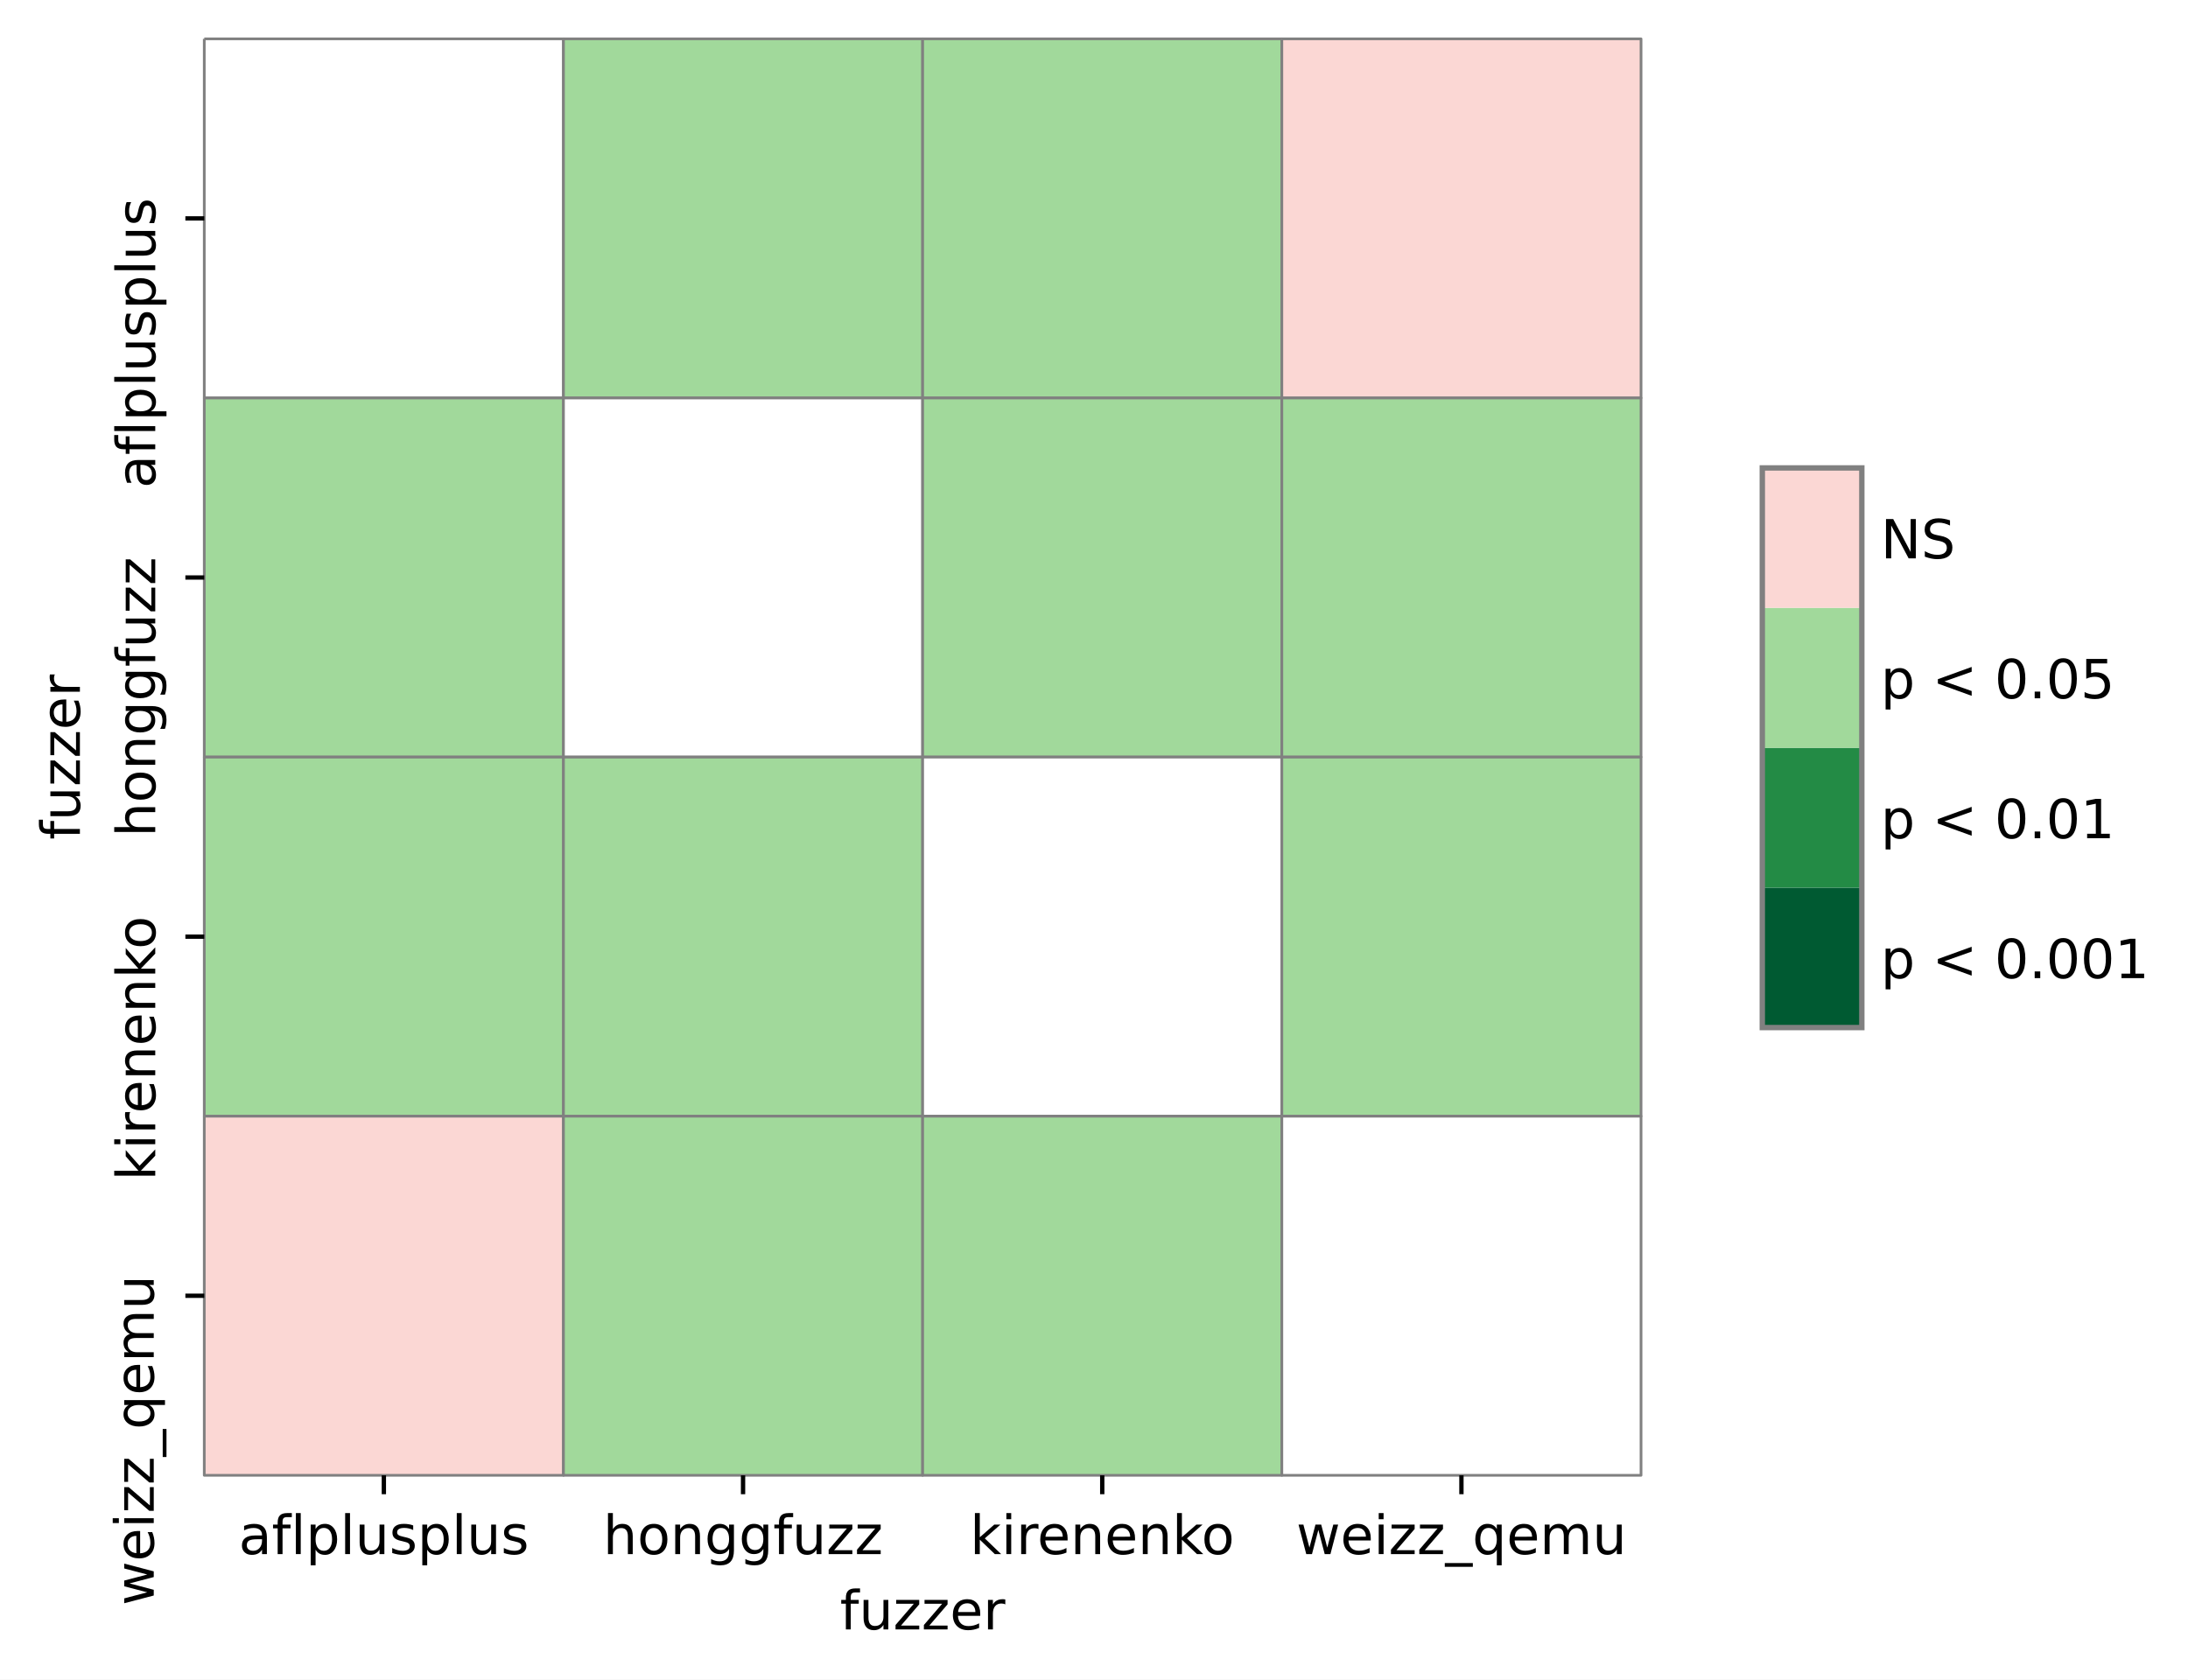
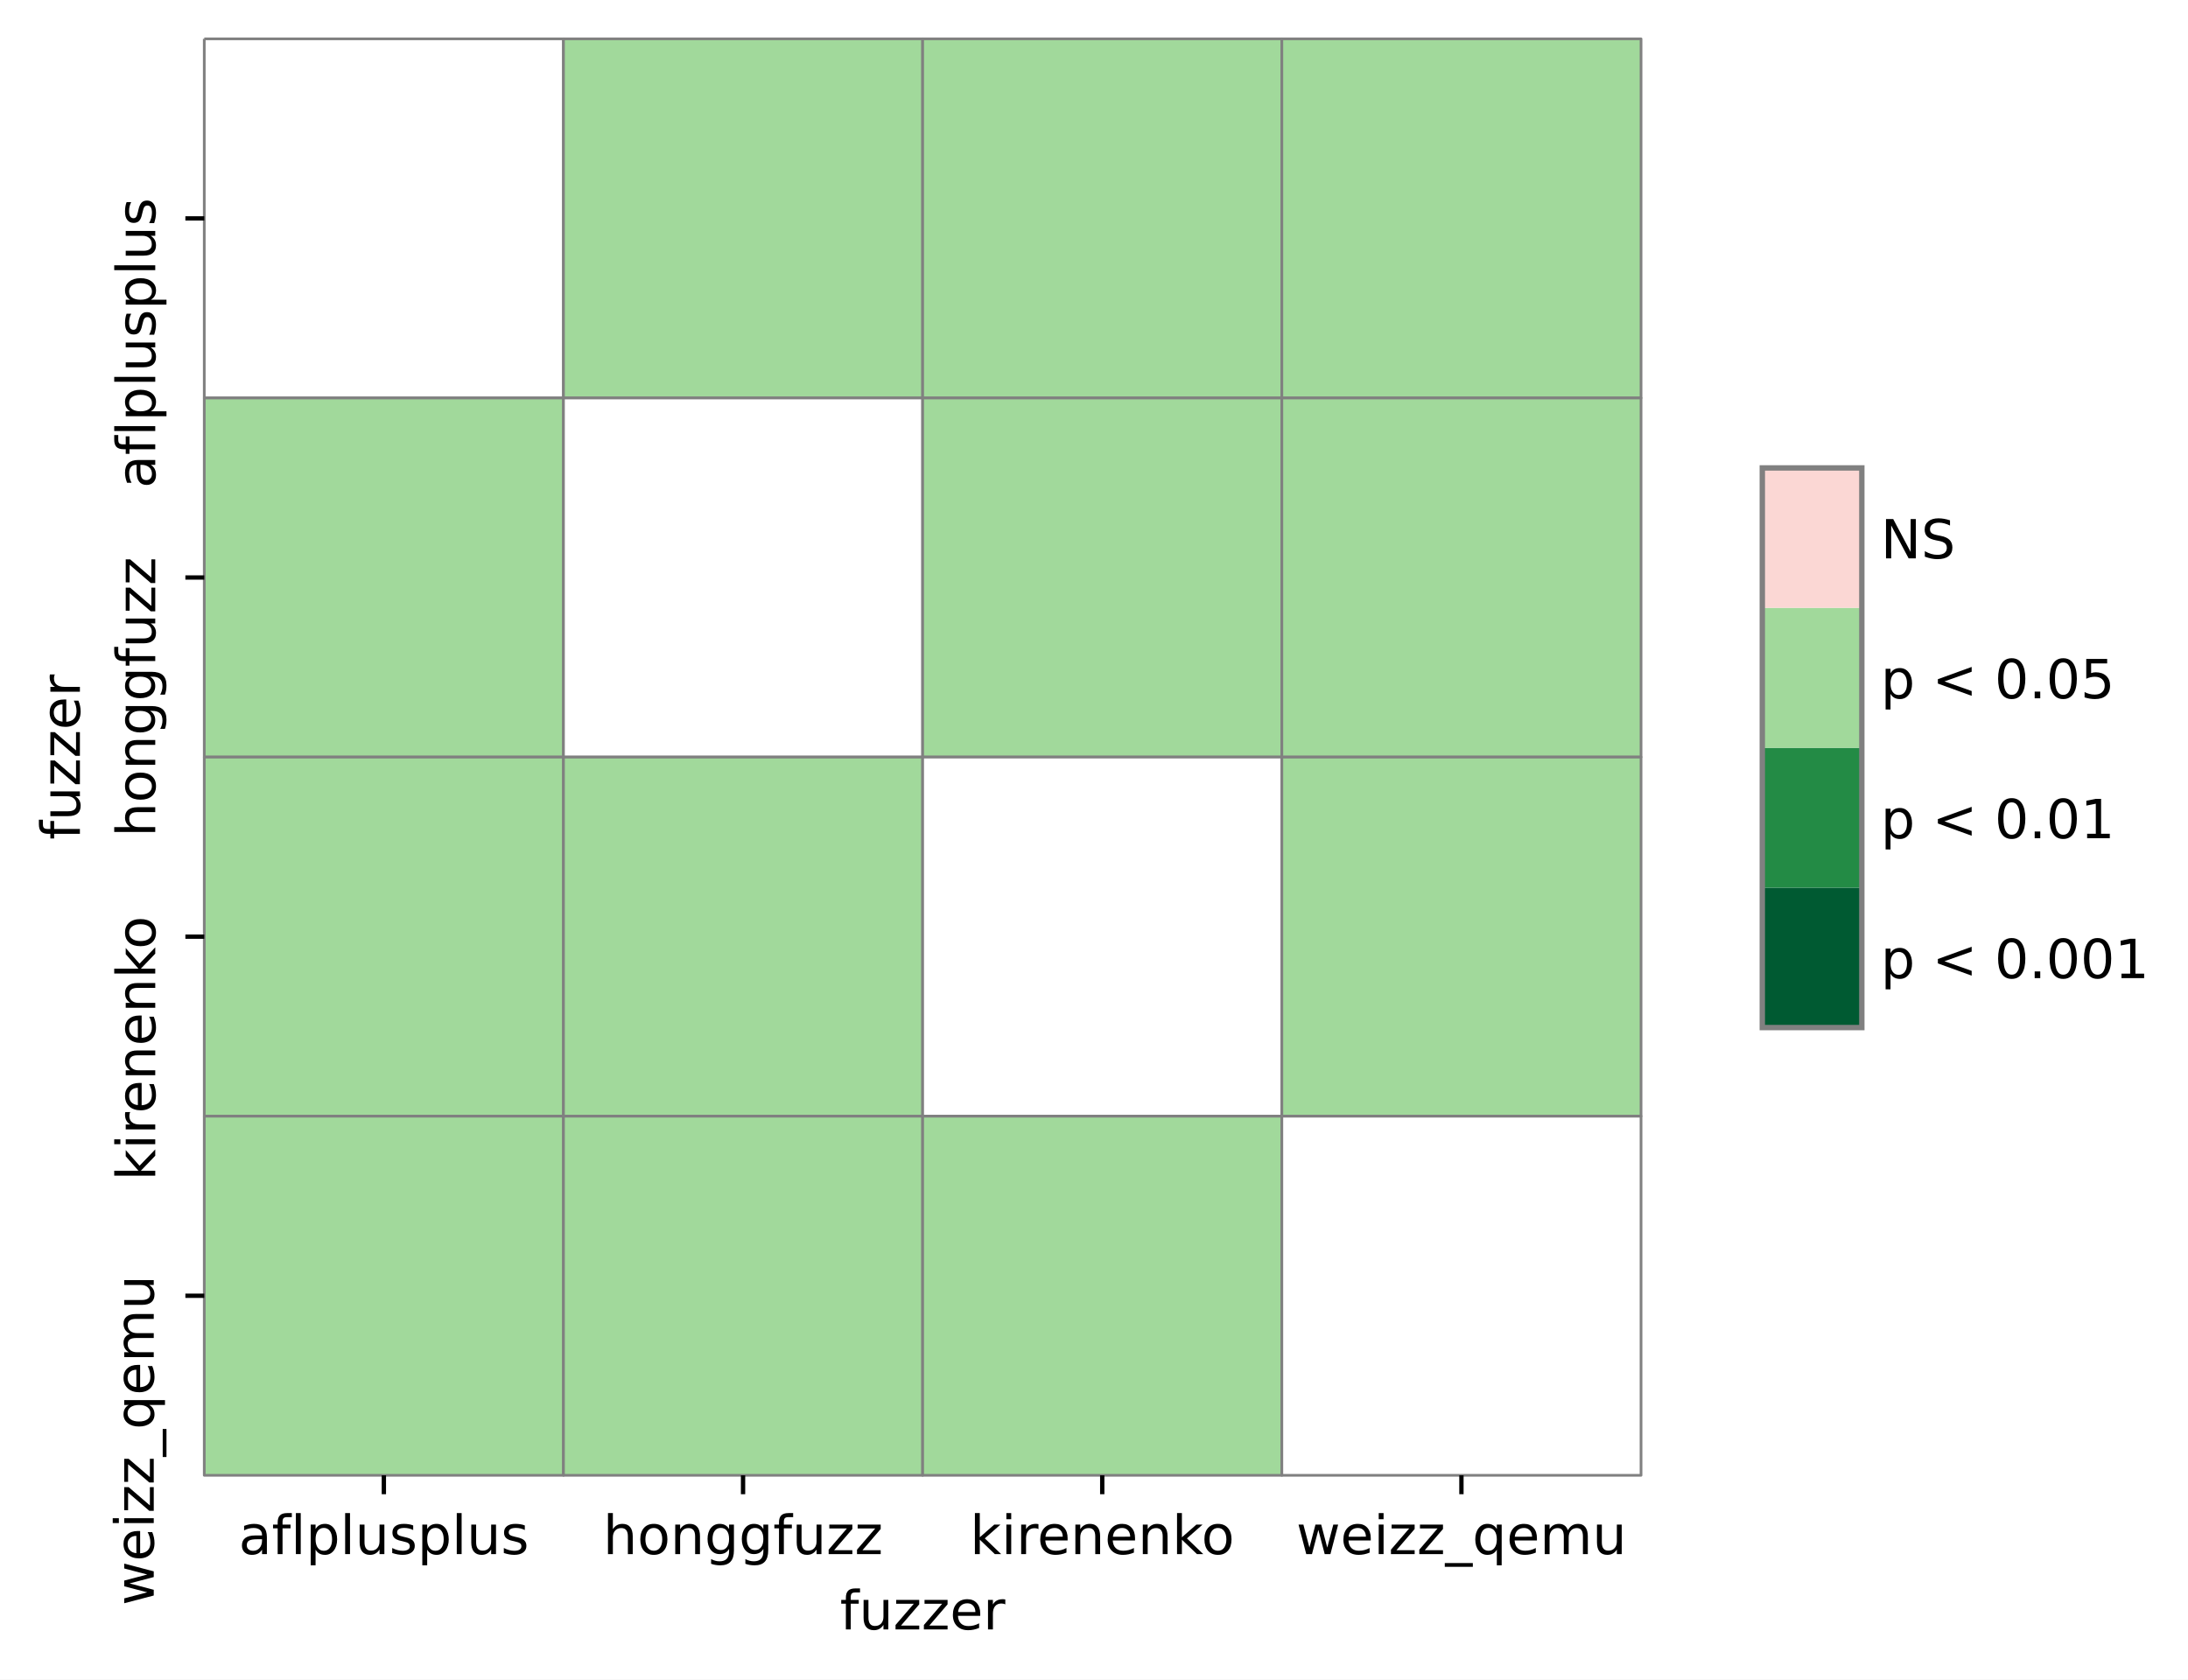
<svg xmlns="http://www.w3.org/2000/svg" xmlns:xlink="http://www.w3.org/1999/xlink" height="311.146pt" version="1.1" viewBox="0 0 405.255 311.146" width="405.255pt">
  <defs>
    <style type="text/css">*{stroke-linecap:butt;stroke-linejoin:round;}</style>
  </defs>
  <g id="figure_1">
    <g id="patch_1">
      <path d="M 0 311.146  L 405.255 311.146  L 405.255 0  L 0 0  z " style="fill:#ffffff;" />
    </g>
    <g id="axes_1">
      <g id="patch_2">
        <path d="M 37.834 273.312  L 303.946 273.312  L 303.946 7.2  L 37.834 7.2  z " style="fill:#ffffff;" />
      </g>
      <g id="QuadMesh_1">
        <path d="M 37.834 7.2  L 104.362 7.2  L 104.362 73.728  L 37.834 73.728  L 37.834 7.2  " style="fill:#ffffff;stroke:#808080;stroke-width:0.5;" />
        <path d="M 104.362 7.2  L 170.89 7.2  L 170.89 73.728  L 104.362 73.728  L 104.362 7.2  " style="fill:#a1d99b;stroke:#808080;stroke-width:0.5;" />
        <path d="M 170.89 7.2  L 237.418 7.2  L 237.418 73.728  L 170.89 73.728  L 170.89 7.2  " style="fill:#a1d99b;stroke:#808080;stroke-width:0.5;" />
-         <path d="M 237.418 7.2  L 303.946 7.2  L 303.946 73.728  L 237.418 73.728  L 237.418 7.2  " style="fill:#fbd7d4;stroke:#808080;stroke-width:0.5;" />
+         <path d="M 237.418 7.2  L 303.946 7.2  L 303.946 73.728  L 237.418 73.728  L 237.418 7.2  " style="fill:#a1d99b;stroke:#808080;stroke-width:0.5;" />
        <path d="M 37.834 73.728  L 104.362 73.728  L 104.362 140.256  L 37.834 140.256  L 37.834 73.728  " style="fill:#a1d99b;stroke:#808080;stroke-width:0.5;" />
        <path d="M 104.362 73.728  L 170.89 73.728  L 170.89 140.256  L 104.362 140.256  L 104.362 73.728  " style="fill:#ffffff;stroke:#808080;stroke-width:0.5;" />
        <path d="M 170.89 73.728  L 237.418 73.728  L 237.418 140.256  L 170.89 140.256  L 170.89 73.728  " style="fill:#a1d99b;stroke:#808080;stroke-width:0.5;" />
        <path d="M 237.418 73.728  L 303.946 73.728  L 303.946 140.256  L 237.418 140.256  L 237.418 73.728  " style="fill:#a1d99b;stroke:#808080;stroke-width:0.5;" />
        <path d="M 37.834 140.256  L 104.362 140.256  L 104.362 206.784  L 37.834 206.784  L 37.834 140.256  " style="fill:#a1d99b;stroke:#808080;stroke-width:0.5;" />
        <path d="M 104.362 140.256  L 170.89 140.256  L 170.89 206.784  L 104.362 206.784  L 104.362 140.256  " style="fill:#a1d99b;stroke:#808080;stroke-width:0.5;" />
        <path d="M 170.89 140.256  L 237.418 140.256  L 237.418 206.784  L 170.89 206.784  L 170.89 140.256  " style="fill:#ffffff;stroke:#808080;stroke-width:0.5;" />
        <path d="M 237.418 140.256  L 303.946 140.256  L 303.946 206.784  L 237.418 206.784  L 237.418 140.256  " style="fill:#a1d99b;stroke:#808080;stroke-width:0.5;" />
-         <path d="M 37.834 206.784  L 104.362 206.784  L 104.362 273.312  L 37.834 273.312  L 37.834 206.784  " style="fill:#fbd7d4;stroke:#808080;stroke-width:0.5;" />
+         <path d="M 37.834 206.784  L 104.362 206.784  L 104.362 273.312  L 37.834 273.312  L 37.834 206.784  " style="fill:#a1d99b;stroke:#808080;stroke-width:0.5;" />
        <path d="M 104.362 206.784  L 170.89 206.784  L 170.89 273.312  L 104.362 273.312  L 104.362 206.784  " style="fill:#a1d99b;stroke:#808080;stroke-width:0.5;" />
        <path d="M 170.89 206.784  L 237.418 206.784  L 237.418 273.312  L 170.89 273.312  L 170.89 206.784  " style="fill:#a1d99b;stroke:#808080;stroke-width:0.5;" />
        <path d="M 237.418 206.784  L 303.946 206.784  L 303.946 273.312  L 237.418 273.312  L 237.418 206.784  " style="fill:#ffffff;stroke:#808080;stroke-width:0.5;" />
      </g>
      <g id="matplotlib.axis_1">
        <g id="xtick_1">
          <g id="line2d_1">
            <defs>
-               <path d="M 0 0  L 0 3.5  " id="m0e6892771f" style="stroke:#000000;stroke-width:0.8;" />
+               <path d="M 0 0  L 0 3.5  " id="m8576a52392" style="stroke:#000000;stroke-width:0.8;" />
            </defs>
            <g>
-               <use style="stroke:#000000;stroke-width:0.8;" x="71.098" xlink:href="#m0e6892771f" y="273.312" />
+               <use style="stroke:#000000;stroke-width:0.8;" x="71.098" xlink:href="#m8576a52392" y="273.312" />
            </g>
          </g>
          <g id="text_1">
            <g transform="translate(44.21166 287.9104)scale(0.1 -0.1)">
              <defs>
                <path d="M 34.281 27.484  Q 23.391 27.484 19.188 25  Q 14.984 22.516 14.984 16.5  Q 14.984 11.719 18.141 8.906  Q 21.297 6.109 26.703 6.109  Q 34.188 6.109 38.703 11.406  Q 43.219 16.703 43.219 25.484  L 43.219 27.484  z M 52.203 31.203  L 52.203 0  L 43.219 0  L 43.219 8.297  Q 40.141 3.328 35.547 0.953  Q 30.953 -1.422 24.312 -1.422  Q 15.922 -1.422 10.953 3.297  Q 6 8.016 6 15.922  Q 6 25.141 12.172 29.828  Q 18.359 34.516 30.609 34.516  L 43.219 34.516  L 43.219 35.406  Q 43.219 41.609 39.141 45  Q 35.062 48.391 27.688 48.391  Q 23 48.391 18.547 47.266  Q 14.109 46.141 10.016 43.891  L 10.016 52.203  Q 14.938 54.109 19.578 55.047  Q 24.219 56 28.609 56  Q 40.484 56 46.344 49.844  Q 52.203 43.703 52.203 31.203  z " id="DejaVuSans-97" />
                <path d="M 37.109 75.984  L 37.109 68.5  L 28.516 68.5  Q 23.688 68.5 21.797 66.547  Q 19.922 64.594 19.922 59.516  L 19.922 54.688  L 34.719 54.688  L 34.719 47.703  L 19.922 47.703  L 19.922 0  L 10.891 0  L 10.891 47.703  L 2.297 47.703  L 2.297 54.688  L 10.891 54.688  L 10.891 58.5  Q 10.891 67.625 15.141 71.797  Q 19.391 75.984 28.609 75.984  z " id="DejaVuSans-102" />
                <path d="M 9.422 75.984  L 18.406 75.984  L 18.406 0  L 9.422 0  z " id="DejaVuSans-108" />
                <path d="M 18.109 8.203  L 18.109 -20.797  L 9.078 -20.797  L 9.078 54.688  L 18.109 54.688  L 18.109 46.391  Q 20.953 51.266 25.266 53.625  Q 29.594 56 35.594 56  Q 45.562 56 51.781 48.094  Q 58.016 40.188 58.016 27.297  Q 58.016 14.406 51.781 6.484  Q 45.562 -1.422 35.594 -1.422  Q 29.594 -1.422 25.266 0.953  Q 20.953 3.328 18.109 8.203  z M 48.688 27.297  Q 48.688 37.203 44.609 42.844  Q 40.531 48.484 33.406 48.484  Q 26.266 48.484 22.188 42.844  Q 18.109 37.203 18.109 27.297  Q 18.109 17.391 22.188 11.75  Q 26.266 6.109 33.406 6.109  Q 40.531 6.109 44.609 11.75  Q 48.688 17.391 48.688 27.297  z " id="DejaVuSans-112" />
                <path d="M 8.5 21.578  L 8.5 54.688  L 17.484 54.688  L 17.484 21.922  Q 17.484 14.156 20.5 10.266  Q 23.531 6.391 29.594 6.391  Q 36.859 6.391 41.078 11.031  Q 45.312 15.672 45.312 23.688  L 45.312 54.688  L 54.297 54.688  L 54.297 0  L 45.312 0  L 45.312 8.406  Q 42.047 3.422 37.719 1  Q 33.406 -1.422 27.688 -1.422  Q 18.266 -1.422 13.375 4.438  Q 8.5 10.297 8.5 21.578  z M 31.109 56  z " id="DejaVuSans-117" />
                <path d="M 44.281 53.078  L 44.281 44.578  Q 40.484 46.531 36.375 47.5  Q 32.281 48.484 27.875 48.484  Q 21.188 48.484 17.844 46.438  Q 14.5 44.391 14.5 40.281  Q 14.5 37.156 16.891 35.375  Q 19.281 33.594 26.516 31.984  L 29.594 31.297  Q 39.156 29.25 43.188 25.516  Q 47.219 21.781 47.219 15.094  Q 47.219 7.469 41.188 3.016  Q 35.156 -1.422 24.609 -1.422  Q 20.219 -1.422 15.453 -0.562  Q 10.688 0.297 5.422 2  L 5.422 11.281  Q 10.406 8.688 15.234 7.391  Q 20.062 6.109 24.812 6.109  Q 31.156 6.109 34.562 8.281  Q 37.984 10.453 37.984 14.406  Q 37.984 18.062 35.516 20.016  Q 33.062 21.969 24.703 23.781  L 21.578 24.516  Q 13.234 26.266 9.516 29.906  Q 5.812 33.547 5.812 39.891  Q 5.812 47.609 11.281 51.797  Q 16.75 56 26.812 56  Q 31.781 56 36.172 55.266  Q 40.578 54.547 44.281 53.078  z " id="DejaVuSans-115" />
              </defs>
              <use xlink:href="#DejaVuSans-97" />
              <use x="61.279" xlink:href="#DejaVuSans-102" />
              <use x="96.484" xlink:href="#DejaVuSans-108" />
              <use x="124.268" xlink:href="#DejaVuSans-112" />
              <use x="187.744" xlink:href="#DejaVuSans-108" />
              <use x="215.527" xlink:href="#DejaVuSans-117" />
              <use x="278.906" xlink:href="#DejaVuSans-115" />
              <use x="331.006" xlink:href="#DejaVuSans-112" />
              <use x="394.482" xlink:href="#DejaVuSans-108" />
              <use x="422.266" xlink:href="#DejaVuSans-117" />
              <use x="485.645" xlink:href="#DejaVuSans-115" />
            </g>
          </g>
        </g>
        <g id="xtick_2">
          <g id="line2d_2">
            <g>
-               <use style="stroke:#000000;stroke-width:0.8;" x="137.626" xlink:href="#m0e6892771f" y="273.312" />
+               <use style="stroke:#000000;stroke-width:0.8;" x="137.626" xlink:href="#m8576a52392" y="273.312" />
            </g>
          </g>
          <g id="text_2">
            <g transform="translate(111.7037 287.9104)scale(0.1 -0.1)">
              <defs>
                <path d="M 54.891 33.016  L 54.891 0  L 45.906 0  L 45.906 32.719  Q 45.906 40.484 42.875 44.328  Q 39.844 48.188 33.797 48.188  Q 26.516 48.188 22.312 43.547  Q 18.109 38.922 18.109 30.906  L 18.109 0  L 9.078 0  L 9.078 75.984  L 18.109 75.984  L 18.109 46.188  Q 21.344 51.125 25.703 53.562  Q 30.078 56 35.797 56  Q 45.219 56 50.047 50.172  Q 54.891 44.344 54.891 33.016  z " id="DejaVuSans-104" />
                <path d="M 30.609 48.391  Q 23.391 48.391 19.188 42.75  Q 14.984 37.109 14.984 27.297  Q 14.984 17.484 19.156 11.844  Q 23.344 6.203 30.609 6.203  Q 37.797 6.203 41.984 11.859  Q 46.188 17.531 46.188 27.297  Q 46.188 37.016 41.984 42.703  Q 37.797 48.391 30.609 48.391  z M 30.609 56  Q 42.328 56 49.016 48.375  Q 55.719 40.766 55.719 27.297  Q 55.719 13.875 49.016 6.219  Q 42.328 -1.422 30.609 -1.422  Q 18.844 -1.422 12.172 6.219  Q 5.516 13.875 5.516 27.297  Q 5.516 40.766 12.172 48.375  Q 18.844 56 30.609 56  z " id="DejaVuSans-111" />
                <path d="M 54.891 33.016  L 54.891 0  L 45.906 0  L 45.906 32.719  Q 45.906 40.484 42.875 44.328  Q 39.844 48.188 33.797 48.188  Q 26.516 48.188 22.312 43.547  Q 18.109 38.922 18.109 30.906  L 18.109 0  L 9.078 0  L 9.078 54.688  L 18.109 54.688  L 18.109 46.188  Q 21.344 51.125 25.703 53.562  Q 30.078 56 35.797 56  Q 45.219 56 50.047 50.172  Q 54.891 44.344 54.891 33.016  z " id="DejaVuSans-110" />
                <path d="M 45.406 27.984  Q 45.406 37.75 41.375 43.109  Q 37.359 48.484 30.078 48.484  Q 22.859 48.484 18.828 43.109  Q 14.797 37.75 14.797 27.984  Q 14.797 18.266 18.828 12.891  Q 22.859 7.516 30.078 7.516  Q 37.359 7.516 41.375 12.891  Q 45.406 18.266 45.406 27.984  z M 54.391 6.781  Q 54.391 -7.172 48.188 -13.984  Q 42 -20.797 29.203 -20.797  Q 24.469 -20.797 20.266 -20.094  Q 16.062 -19.391 12.109 -17.922  L 12.109 -9.188  Q 16.062 -11.328 19.922 -12.344  Q 23.781 -13.375 27.781 -13.375  Q 36.625 -13.375 41.016 -8.766  Q 45.406 -4.156 45.406 5.172  L 45.406 9.625  Q 42.625 4.781 38.281 2.391  Q 33.938 0 27.875 0  Q 17.828 0 11.672 7.656  Q 5.516 15.328 5.516 27.984  Q 5.516 40.672 11.672 48.328  Q 17.828 56 27.875 56  Q 33.938 56 38.281 53.609  Q 42.625 51.219 45.406 46.391  L 45.406 54.688  L 54.391 54.688  z " id="DejaVuSans-103" />
                <path d="M 5.516 54.688  L 48.188 54.688  L 48.188 46.484  L 14.406 7.172  L 48.188 7.172  L 48.188 0  L 4.297 0  L 4.297 8.203  L 38.094 47.516  L 5.516 47.516  z " id="DejaVuSans-122" />
              </defs>
              <use xlink:href="#DejaVuSans-104" />
              <use x="63.379" xlink:href="#DejaVuSans-111" />
              <use x="124.561" xlink:href="#DejaVuSans-110" />
              <use x="187.939" xlink:href="#DejaVuSans-103" />
              <use x="251.416" xlink:href="#DejaVuSans-103" />
              <use x="314.893" xlink:href="#DejaVuSans-102" />
              <use x="350.098" xlink:href="#DejaVuSans-117" />
              <use x="413.477" xlink:href="#DejaVuSans-122" />
              <use x="465.967" xlink:href="#DejaVuSans-122" />
            </g>
          </g>
        </g>
        <g id="xtick_3">
          <g id="line2d_3">
            <g>
-               <use style="stroke:#000000;stroke-width:0.8;" x="204.154" xlink:href="#m0e6892771f" y="273.312" />
+               <use style="stroke:#000000;stroke-width:0.8;" x="204.154" xlink:href="#m8576a52392" y="273.312" />
            </g>
          </g>
          <g id="text_3">
            <g transform="translate(179.663 287.9104)scale(0.1 -0.1)">
              <defs>
                <path d="M 9.078 75.984  L 18.109 75.984  L 18.109 31.109  L 44.922 54.688  L 56.391 54.688  L 27.391 29.109  L 57.625 0  L 45.906 0  L 18.109 26.703  L 18.109 0  L 9.078 0  z " id="DejaVuSans-107" />
                <path d="M 9.422 54.688  L 18.406 54.688  L 18.406 0  L 9.422 0  z M 9.422 75.984  L 18.406 75.984  L 18.406 64.594  L 9.422 64.594  z " id="DejaVuSans-105" />
                <path d="M 41.109 46.297  Q 39.594 47.172 37.812 47.578  Q 36.031 48 33.891 48  Q 26.266 48 22.188 43.047  Q 18.109 38.094 18.109 28.812  L 18.109 0  L 9.078 0  L 9.078 54.688  L 18.109 54.688  L 18.109 46.188  Q 20.953 51.172 25.484 53.578  Q 30.031 56 36.531 56  Q 37.453 56 38.578 55.875  Q 39.703 55.766 41.062 55.516  z " id="DejaVuSans-114" />
                <path d="M 56.203 29.594  L 56.203 25.203  L 14.891 25.203  Q 15.484 15.922 20.484 11.062  Q 25.484 6.203 34.422 6.203  Q 39.594 6.203 44.453 7.469  Q 49.312 8.734 54.109 11.281  L 54.109 2.781  Q 49.266 0.734 44.188 -0.344  Q 39.109 -1.422 33.891 -1.422  Q 20.797 -1.422 13.156 6.188  Q 5.516 13.812 5.516 26.812  Q 5.516 40.234 12.766 48.109  Q 20.016 56 32.328 56  Q 43.359 56 49.781 48.891  Q 56.203 41.797 56.203 29.594  z M 47.219 32.234  Q 47.125 39.594 43.094 43.984  Q 39.062 48.391 32.422 48.391  Q 24.906 48.391 20.391 44.141  Q 15.875 39.891 15.188 32.172  z " id="DejaVuSans-101" />
              </defs>
              <use xlink:href="#DejaVuSans-107" />
              <use x="57.91" xlink:href="#DejaVuSans-105" />
              <use x="85.693" xlink:href="#DejaVuSans-114" />
              <use x="124.557" xlink:href="#DejaVuSans-101" />
              <use x="186.08" xlink:href="#DejaVuSans-110" />
              <use x="249.459" xlink:href="#DejaVuSans-101" />
              <use x="310.982" xlink:href="#DejaVuSans-110" />
              <use x="374.361" xlink:href="#DejaVuSans-107" />
              <use x="428.646" xlink:href="#DejaVuSans-111" />
            </g>
          </g>
        </g>
        <g id="xtick_4">
          <g id="line2d_4">
            <g>
-               <use style="stroke:#000000;stroke-width:0.8;" x="270.682" xlink:href="#m0e6892771f" y="273.312" />
+               <use style="stroke:#000000;stroke-width:0.8;" x="270.682" xlink:href="#m8576a52392" y="273.312" />
            </g>
          </g>
          <g id="text_4">
            <g transform="translate(240.0894 287.9104)scale(0.1 -0.1)">
              <defs>
                <path d="M 4.203 54.688  L 13.188 54.688  L 24.422 12.016  L 35.594 54.688  L 46.188 54.688  L 57.422 12.016  L 68.609 54.688  L 77.594 54.688  L 63.281 0  L 52.688 0  L 40.922 44.828  L 29.109 0  L 18.5 0  z " id="DejaVuSans-119" />
                <path d="M 50.984 -16.609  L 50.984 -23.578  L -0.984 -23.578  L -0.984 -16.609  z " id="DejaVuSans-95" />
                <path d="M 14.797 27.297  Q 14.797 17.391 18.875 11.75  Q 22.953 6.109 30.078 6.109  Q 37.203 6.109 41.297 11.75  Q 45.406 17.391 45.406 27.297  Q 45.406 37.203 41.297 42.844  Q 37.203 48.484 30.078 48.484  Q 22.953 48.484 18.875 42.844  Q 14.797 37.203 14.797 27.297  z M 45.406 8.203  Q 42.578 3.328 38.25 0.953  Q 33.938 -1.422 27.875 -1.422  Q 17.969 -1.422 11.734 6.484  Q 5.516 14.406 5.516 27.297  Q 5.516 40.188 11.734 48.094  Q 17.969 56 27.875 56  Q 33.938 56 38.25 53.625  Q 42.578 51.266 45.406 46.391  L 45.406 54.688  L 54.391 54.688  L 54.391 -20.797  L 45.406 -20.797  z " id="DejaVuSans-113" />
                <path d="M 52 44.188  Q 55.375 50.25 60.062 53.125  Q 64.75 56 71.094 56  Q 79.641 56 84.281 50.016  Q 88.922 44.047 88.922 33.016  L 88.922 0  L 79.891 0  L 79.891 32.719  Q 79.891 40.578 77.094 44.375  Q 74.312 48.188 68.609 48.188  Q 61.625 48.188 57.562 43.547  Q 53.516 38.922 53.516 30.906  L 53.516 0  L 44.484 0  L 44.484 32.719  Q 44.484 40.625 41.703 44.406  Q 38.922 48.188 33.109 48.188  Q 26.219 48.188 22.156 43.531  Q 18.109 38.875 18.109 30.906  L 18.109 0  L 9.078 0  L 9.078 54.688  L 18.109 54.688  L 18.109 46.188  Q 21.188 51.219 25.484 53.609  Q 29.781 56 35.688 56  Q 41.656 56 45.828 52.969  Q 50 49.953 52 44.188  z " id="DejaVuSans-109" />
              </defs>
              <use xlink:href="#DejaVuSans-119" />
              <use x="81.787" xlink:href="#DejaVuSans-101" />
              <use x="143.311" xlink:href="#DejaVuSans-105" />
              <use x="171.094" xlink:href="#DejaVuSans-122" />
              <use x="223.584" xlink:href="#DejaVuSans-122" />
              <use x="276.074" xlink:href="#DejaVuSans-95" />
              <use x="326.074" xlink:href="#DejaVuSans-113" />
              <use x="389.551" xlink:href="#DejaVuSans-101" />
              <use x="451.074" xlink:href="#DejaVuSans-109" />
              <use x="548.486" xlink:href="#DejaVuSans-117" />
            </g>
          </g>
        </g>
        <g id="text_5">
          <g transform="translate(155.581 301.8667)scale(0.1 -0.1)">
            <use xlink:href="#DejaVuSans-102" />
            <use x="35.205" xlink:href="#DejaVuSans-117" />
            <use x="98.584" xlink:href="#DejaVuSans-122" />
            <use x="151.074" xlink:href="#DejaVuSans-122" />
            <use x="203.564" xlink:href="#DejaVuSans-101" />
            <use x="265.088" xlink:href="#DejaVuSans-114" />
          </g>
        </g>
      </g>
      <g id="matplotlib.axis_2">
        <g id="ytick_1">
          <g id="line2d_5">
            <defs>
-               <path d="M 0 0  L -3.5 0  " id="me65de77b95" style="stroke:#000000;stroke-width:0.8;" />
+               <path d="M 0 0  L -3.5 0  " id="m0e32d2194e" style="stroke:#000000;stroke-width:0.8;" />
            </defs>
            <g>
-               <use style="stroke:#000000;stroke-width:0.8;" x="37.834" xlink:href="#me65de77b95" y="40.464" />
+               <use style="stroke:#000000;stroke-width:0.8;" x="37.834" xlink:href="#m0e32d2194e" y="40.464" />
            </g>
          </g>
          <g id="text_6">
            <g transform="translate(28.75469 90.43822)rotate(-90)scale(0.1 -0.1)">
              <use xlink:href="#DejaVuSans-97" />
              <use x="61.279" xlink:href="#DejaVuSans-102" />
              <use x="96.484" xlink:href="#DejaVuSans-108" />
              <use x="124.268" xlink:href="#DejaVuSans-112" />
              <use x="187.744" xlink:href="#DejaVuSans-108" />
              <use x="215.527" xlink:href="#DejaVuSans-117" />
              <use x="278.906" xlink:href="#DejaVuSans-115" />
              <use x="331.006" xlink:href="#DejaVuSans-112" />
              <use x="394.482" xlink:href="#DejaVuSans-108" />
              <use x="422.266" xlink:href="#DejaVuSans-117" />
              <use x="485.645" xlink:href="#DejaVuSans-115" />
            </g>
          </g>
        </g>
        <g id="ytick_2">
          <g id="line2d_6">
            <g>
-               <use style="stroke:#000000;stroke-width:0.8;" x="37.834" xlink:href="#me65de77b95" y="106.992" />
+               <use style="stroke:#000000;stroke-width:0.8;" x="37.834" xlink:href="#m0e32d2194e" y="106.992" />
            </g>
          </g>
          <g id="text_7">
            <g transform="translate(28.75469 155.0381)rotate(-90)scale(0.1 -0.1)">
              <use xlink:href="#DejaVuSans-104" />
              <use x="63.379" xlink:href="#DejaVuSans-111" />
              <use x="124.561" xlink:href="#DejaVuSans-110" />
              <use x="187.939" xlink:href="#DejaVuSans-103" />
              <use x="251.416" xlink:href="#DejaVuSans-103" />
              <use x="314.893" xlink:href="#DejaVuSans-102" />
              <use x="350.098" xlink:href="#DejaVuSans-117" />
              <use x="413.477" xlink:href="#DejaVuSans-122" />
              <use x="465.967" xlink:href="#DejaVuSans-122" />
            </g>
          </g>
        </g>
        <g id="ytick_3">
          <g id="line2d_7">
            <g>
-               <use style="stroke:#000000;stroke-width:0.8;" x="37.834" xlink:href="#me65de77b95" y="173.52" />
+               <use style="stroke:#000000;stroke-width:0.8;" x="37.834" xlink:href="#m0e32d2194e" y="173.52" />
            </g>
          </g>
          <g id="text_8">
            <g transform="translate(28.75469 218.7036)rotate(-90)scale(0.1 -0.1)">
              <use xlink:href="#DejaVuSans-107" />
              <use x="57.91" xlink:href="#DejaVuSans-105" />
              <use x="85.693" xlink:href="#DejaVuSans-114" />
              <use x="124.557" xlink:href="#DejaVuSans-101" />
              <use x="186.08" xlink:href="#DejaVuSans-110" />
              <use x="249.459" xlink:href="#DejaVuSans-101" />
              <use x="310.982" xlink:href="#DejaVuSans-110" />
              <use x="374.361" xlink:href="#DejaVuSans-107" />
              <use x="428.646" xlink:href="#DejaVuSans-111" />
            </g>
          </g>
        </g>
        <g id="ytick_4">
          <g id="line2d_8">
            <g>
-               <use style="stroke:#000000;stroke-width:0.8;" x="37.834" xlink:href="#me65de77b95" y="240.048" />
+               <use style="stroke:#000000;stroke-width:0.8;" x="37.834" xlink:href="#m0e32d2194e" y="240.048" />
            </g>
          </g>
          <g id="text_9">
            <g transform="translate(28.47656 297.4347)rotate(-90)scale(0.1 -0.1)">
              <use xlink:href="#DejaVuSans-119" />
              <use x="81.787" xlink:href="#DejaVuSans-101" />
              <use x="143.311" xlink:href="#DejaVuSans-105" />
              <use x="171.094" xlink:href="#DejaVuSans-122" />
              <use x="223.584" xlink:href="#DejaVuSans-122" />
              <use x="276.074" xlink:href="#DejaVuSans-95" />
              <use x="326.074" xlink:href="#DejaVuSans-113" />
              <use x="389.551" xlink:href="#DejaVuSans-101" />
              <use x="451.074" xlink:href="#DejaVuSans-109" />
              <use x="548.486" xlink:href="#DejaVuSans-117" />
            </g>
          </g>
        </g>
        <g id="text_10">
          <g transform="translate(14.79844 155.5654)rotate(-90)scale(0.1 -0.1)">
            <use xlink:href="#DejaVuSans-102" />
            <use x="35.205" xlink:href="#DejaVuSans-117" />
            <use x="98.584" xlink:href="#DejaVuSans-122" />
            <use x="151.074" xlink:href="#DejaVuSans-122" />
            <use x="203.564" xlink:href="#DejaVuSans-101" />
            <use x="265.088" xlink:href="#DejaVuSans-114" />
          </g>
        </g>
      </g>
    </g>
    <g id="axes_2">
      <g id="patch_3">
-         <path clip-path="url(#p4a349be747)" d="M 326.41 190.368  L 326.41 164.448  L 326.41 112.608  L 326.41 86.688  L 344.842 86.688  L 344.842 112.608  L 344.842 164.448  L 344.842 190.368  z " style="fill:#ffffff;stroke:#ffffff;stroke-linejoin:miter;stroke-width:0.01;" />
+         <path clip-path="url(#pb3da2c3117)" d="M 326.41 190.368  L 326.41 164.448  L 326.41 112.608  L 326.41 86.688  L 344.842 86.688  L 344.842 112.608  L 344.842 164.448  L 344.842 190.368  z " style="fill:#ffffff;stroke:#ffffff;stroke-linejoin:miter;stroke-width:0.01;" />
      </g>
      <g id="QuadMesh_2">
-         <path clip-path="url(#p4a349be747)" d="M 326.41 190.368  L 344.842 190.368  L 344.842 164.448  L 326.41 164.448  L 326.41 190.368  " style="fill:#005a32;" />
-         <path clip-path="url(#p4a349be747)" d="M 326.41 164.448  L 344.842 164.448  L 344.842 138.528  L 326.41 138.528  L 326.41 164.448  " style="fill:#238b45;" />
-         <path clip-path="url(#p4a349be747)" d="M 326.41 138.528  L 344.842 138.528  L 344.842 112.608  L 326.41 112.608  L 326.41 138.528  " style="fill:#a1d99b;" />
-         <path clip-path="url(#p4a349be747)" d="M 326.41 112.608  L 344.842 112.608  L 344.842 86.688  L 326.41 86.688  L 326.41 112.608  " style="fill:#fbd7d4;" />
+         <path clip-path="url(#pb3da2c3117)" d="M 326.41 190.368  L 344.842 190.368  L 344.842 164.448  L 326.41 164.448  L 326.41 190.368  " style="fill:#005a32;" />
+         <path clip-path="url(#pb3da2c3117)" d="M 326.41 164.448  L 344.842 164.448  L 344.842 138.528  L 326.41 138.528  L 326.41 164.448  " style="fill:#238b45;" />
+         <path clip-path="url(#pb3da2c3117)" d="M 326.41 138.528  L 344.842 138.528  L 344.842 112.608  L 326.41 112.608  L 326.41 138.528  " style="fill:#a1d99b;" />
+         <path clip-path="url(#pb3da2c3117)" d="M 326.41 112.608  L 344.842 112.608  L 344.842 86.688  L 326.41 86.688  L 326.41 112.608  " style="fill:#fbd7d4;" />
      </g>
      <g id="matplotlib.axis_3" />
      <g id="matplotlib.axis_4">
        <g id="ytick_5">
          <g id="line2d_9" />
          <g id="text_11">
            <g transform="translate(348.3424 181.2072)scale(0.1 -0.1)">
              <defs>
                <path id="DejaVuSans-32" />
                <path d="M 73.188 49.219  L 22.797 31.297  L 73.188 13.484  L 73.188 4.594  L 10.594 27.297  L 10.594 35.406  L 73.188 58.109  z " id="DejaVuSans-60" />
                <path d="M 31.781 66.406  Q 24.172 66.406 20.328 58.906  Q 16.5 51.422 16.5 36.375  Q 16.5 21.391 20.328 13.891  Q 24.172 6.391 31.781 6.391  Q 39.453 6.391 43.281 13.891  Q 47.125 21.391 47.125 36.375  Q 47.125 51.422 43.281 58.906  Q 39.453 66.406 31.781 66.406  z M 31.781 74.219  Q 44.047 74.219 50.516 64.516  Q 56.984 54.828 56.984 36.375  Q 56.984 17.969 50.516 8.266  Q 44.047 -1.422 31.781 -1.422  Q 19.531 -1.422 13.062 8.266  Q 6.594 17.969 6.594 36.375  Q 6.594 54.828 13.062 64.516  Q 19.531 74.219 31.781 74.219  z " id="DejaVuSans-48" />
                <path d="M 10.688 12.406  L 21 12.406  L 21 0  L 10.688 0  z " id="DejaVuSans-46" />
                <path d="M 12.406 8.297  L 28.516 8.297  L 28.516 63.922  L 10.984 60.406  L 10.984 69.391  L 28.422 72.906  L 38.281 72.906  L 38.281 8.297  L 54.391 8.297  L 54.391 0  L 12.406 0  z " id="DejaVuSans-49" />
              </defs>
              <use xlink:href="#DejaVuSans-112" />
              <use x="63.477" xlink:href="#DejaVuSans-32" />
              <use x="95.264" xlink:href="#DejaVuSans-60" />
              <use x="179.053" xlink:href="#DejaVuSans-32" />
              <use x="210.84" xlink:href="#DejaVuSans-48" />
              <use x="274.463" xlink:href="#DejaVuSans-46" />
              <use x="306.25" xlink:href="#DejaVuSans-48" />
              <use x="369.873" xlink:href="#DejaVuSans-48" />
              <use x="433.496" xlink:href="#DejaVuSans-49" />
            </g>
          </g>
        </g>
        <g id="ytick_6">
          <g id="line2d_10" />
          <g id="text_12">
            <g transform="translate(348.3424 155.2872)scale(0.1 -0.1)">
              <use xlink:href="#DejaVuSans-112" />
              <use x="63.477" xlink:href="#DejaVuSans-32" />
              <use x="95.264" xlink:href="#DejaVuSans-60" />
              <use x="179.053" xlink:href="#DejaVuSans-32" />
              <use x="210.84" xlink:href="#DejaVuSans-48" />
              <use x="274.463" xlink:href="#DejaVuSans-46" />
              <use x="306.25" xlink:href="#DejaVuSans-48" />
              <use x="369.873" xlink:href="#DejaVuSans-49" />
            </g>
          </g>
        </g>
        <g id="ytick_7">
          <g id="line2d_11" />
          <g id="text_13">
            <g transform="translate(348.3424 129.3672)scale(0.1 -0.1)">
              <defs>
                <path d="M 10.797 72.906  L 49.516 72.906  L 49.516 64.594  L 19.828 64.594  L 19.828 46.734  Q 21.969 47.469 24.109 47.828  Q 26.266 48.188 28.422 48.188  Q 40.625 48.188 47.75 41.5  Q 54.891 34.812 54.891 23.391  Q 54.891 11.625 47.562 5.094  Q 40.234 -1.422 26.906 -1.422  Q 22.312 -1.422 17.547 -0.641  Q 12.797 0.141 7.719 1.703  L 7.719 11.625  Q 12.109 9.234 16.797 8.062  Q 21.484 6.891 26.703 6.891  Q 35.156 6.891 40.078 11.328  Q 45.016 15.766 45.016 23.391  Q 45.016 31 40.078 35.438  Q 35.156 39.891 26.703 39.891  Q 22.75 39.891 18.812 39.016  Q 14.891 38.141 10.797 36.281  z " id="DejaVuSans-53" />
              </defs>
              <use xlink:href="#DejaVuSans-112" />
              <use x="63.477" xlink:href="#DejaVuSans-32" />
              <use x="95.264" xlink:href="#DejaVuSans-60" />
              <use x="179.053" xlink:href="#DejaVuSans-32" />
              <use x="210.84" xlink:href="#DejaVuSans-48" />
              <use x="274.463" xlink:href="#DejaVuSans-46" />
              <use x="306.25" xlink:href="#DejaVuSans-48" />
              <use x="369.873" xlink:href="#DejaVuSans-53" />
            </g>
          </g>
        </g>
        <g id="ytick_8">
          <g id="line2d_12" />
          <g id="text_14">
            <g transform="translate(348.3424 103.4472)scale(0.1 -0.1)">
              <defs>
                <path d="M 9.812 72.906  L 23.094 72.906  L 55.422 11.922  L 55.422 72.906  L 64.984 72.906  L 64.984 0  L 51.703 0  L 19.391 60.984  L 19.391 0  L 9.812 0  z " id="DejaVuSans-78" />
                <path d="M 53.516 70.516  L 53.516 60.891  Q 47.906 63.578 42.922 64.891  Q 37.938 66.219 33.297 66.219  Q 25.25 66.219 20.875 63.094  Q 16.5 59.969 16.5 54.203  Q 16.5 49.359 19.406 46.891  Q 22.312 44.438 30.422 42.922  L 36.375 41.703  Q 47.406 39.594 52.656 34.297  Q 57.906 29 57.906 20.125  Q 57.906 9.516 50.797 4.047  Q 43.703 -1.422 29.984 -1.422  Q 24.812 -1.422 18.969 -0.25  Q 13.141 0.922 6.891 3.219  L 6.891 13.375  Q 12.891 10.016 18.656 8.297  Q 24.422 6.594 29.984 6.594  Q 38.422 6.594 43.016 9.906  Q 47.609 13.234 47.609 19.391  Q 47.609 24.75 44.312 27.781  Q 41.016 30.812 33.5 32.328  L 27.484 33.5  Q 16.453 35.688 11.516 40.375  Q 6.594 45.062 6.594 53.422  Q 6.594 63.094 13.406 68.656  Q 20.219 74.219 32.172 74.219  Q 37.312 74.219 42.625 73.281  Q 47.953 72.359 53.516 70.516  z " id="DejaVuSans-83" />
              </defs>
              <use xlink:href="#DejaVuSans-78" />
              <use x="74.805" xlink:href="#DejaVuSans-83" />
            </g>
          </g>
        </g>
      </g>
      <g id="patch_4">
        <path d="M 326.41 190.368  L 326.41 164.448  L 326.41 112.608  L 326.41 86.688  L 344.842 86.688  L 344.842 112.608  L 344.842 164.448  L 344.842 190.368  z " style="fill:none;stroke:#808080;stroke-linejoin:miter;" />
      </g>
    </g>
  </g>
  <defs>
-     <clipPath id="p4a349be747">
+     <clipPath id="pb3da2c3117">
      <rect height="103.68" width="18.432" x="326.41" y="86.688" />
    </clipPath>
  </defs>
</svg>
